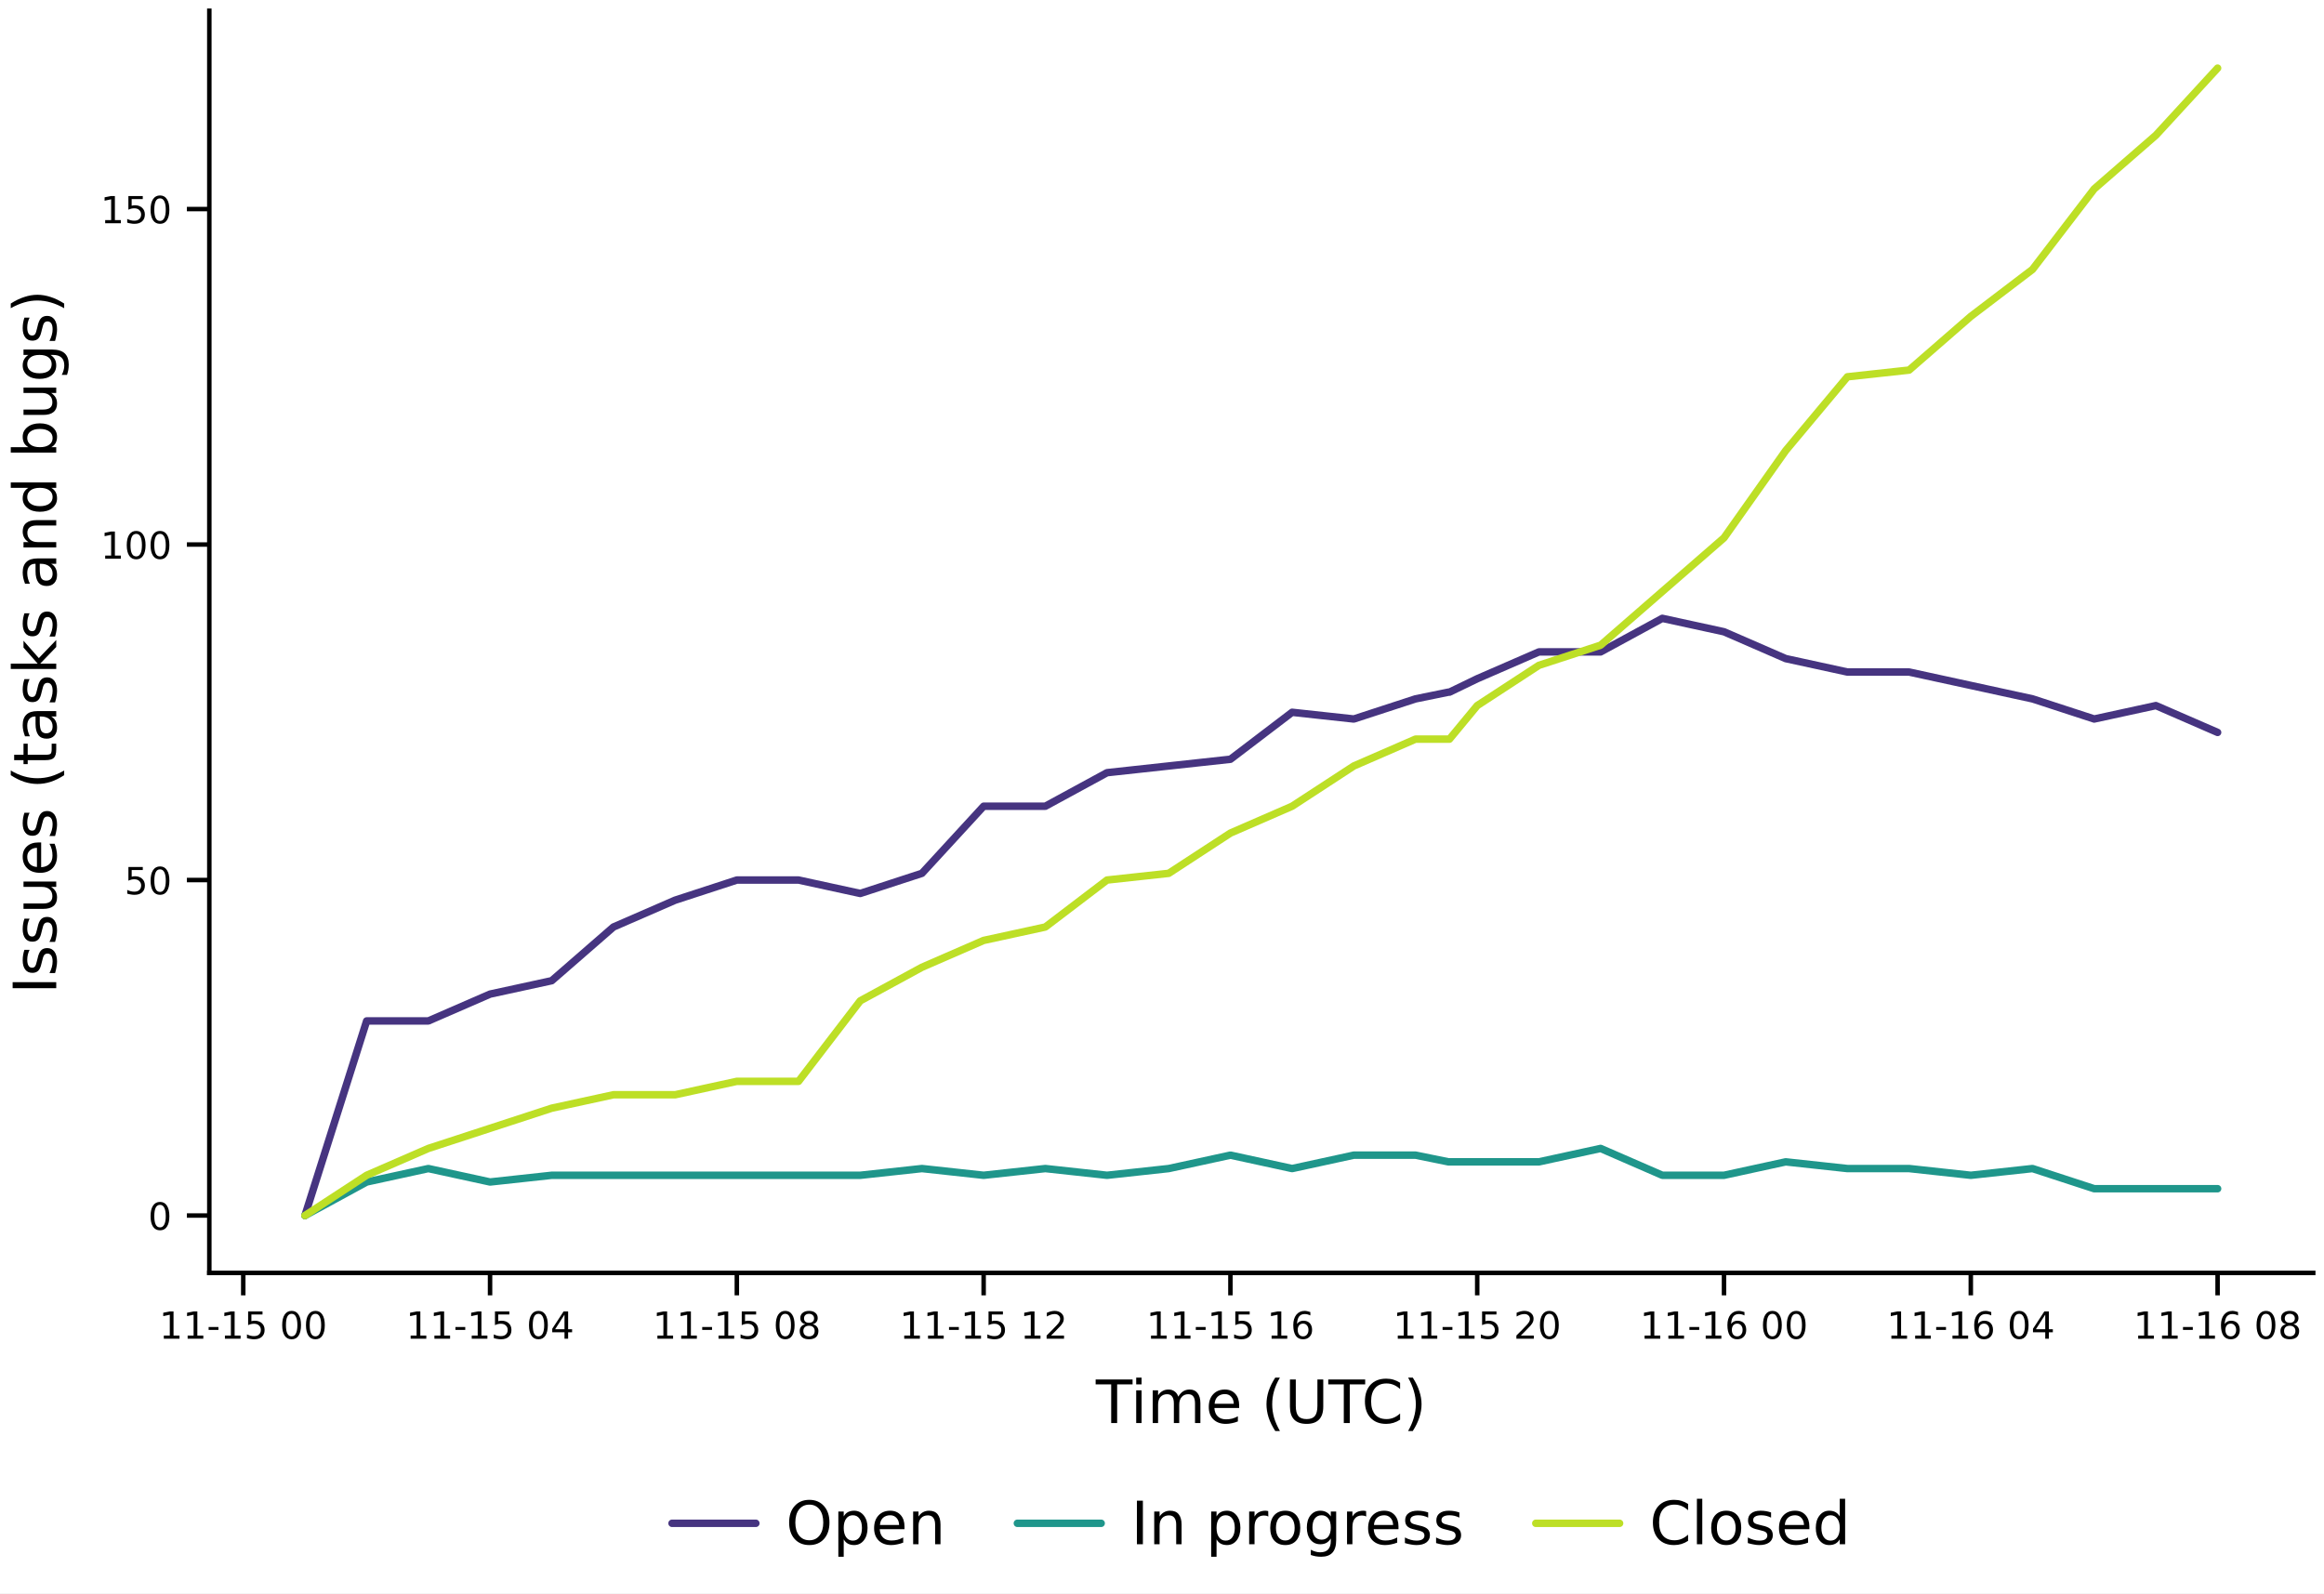
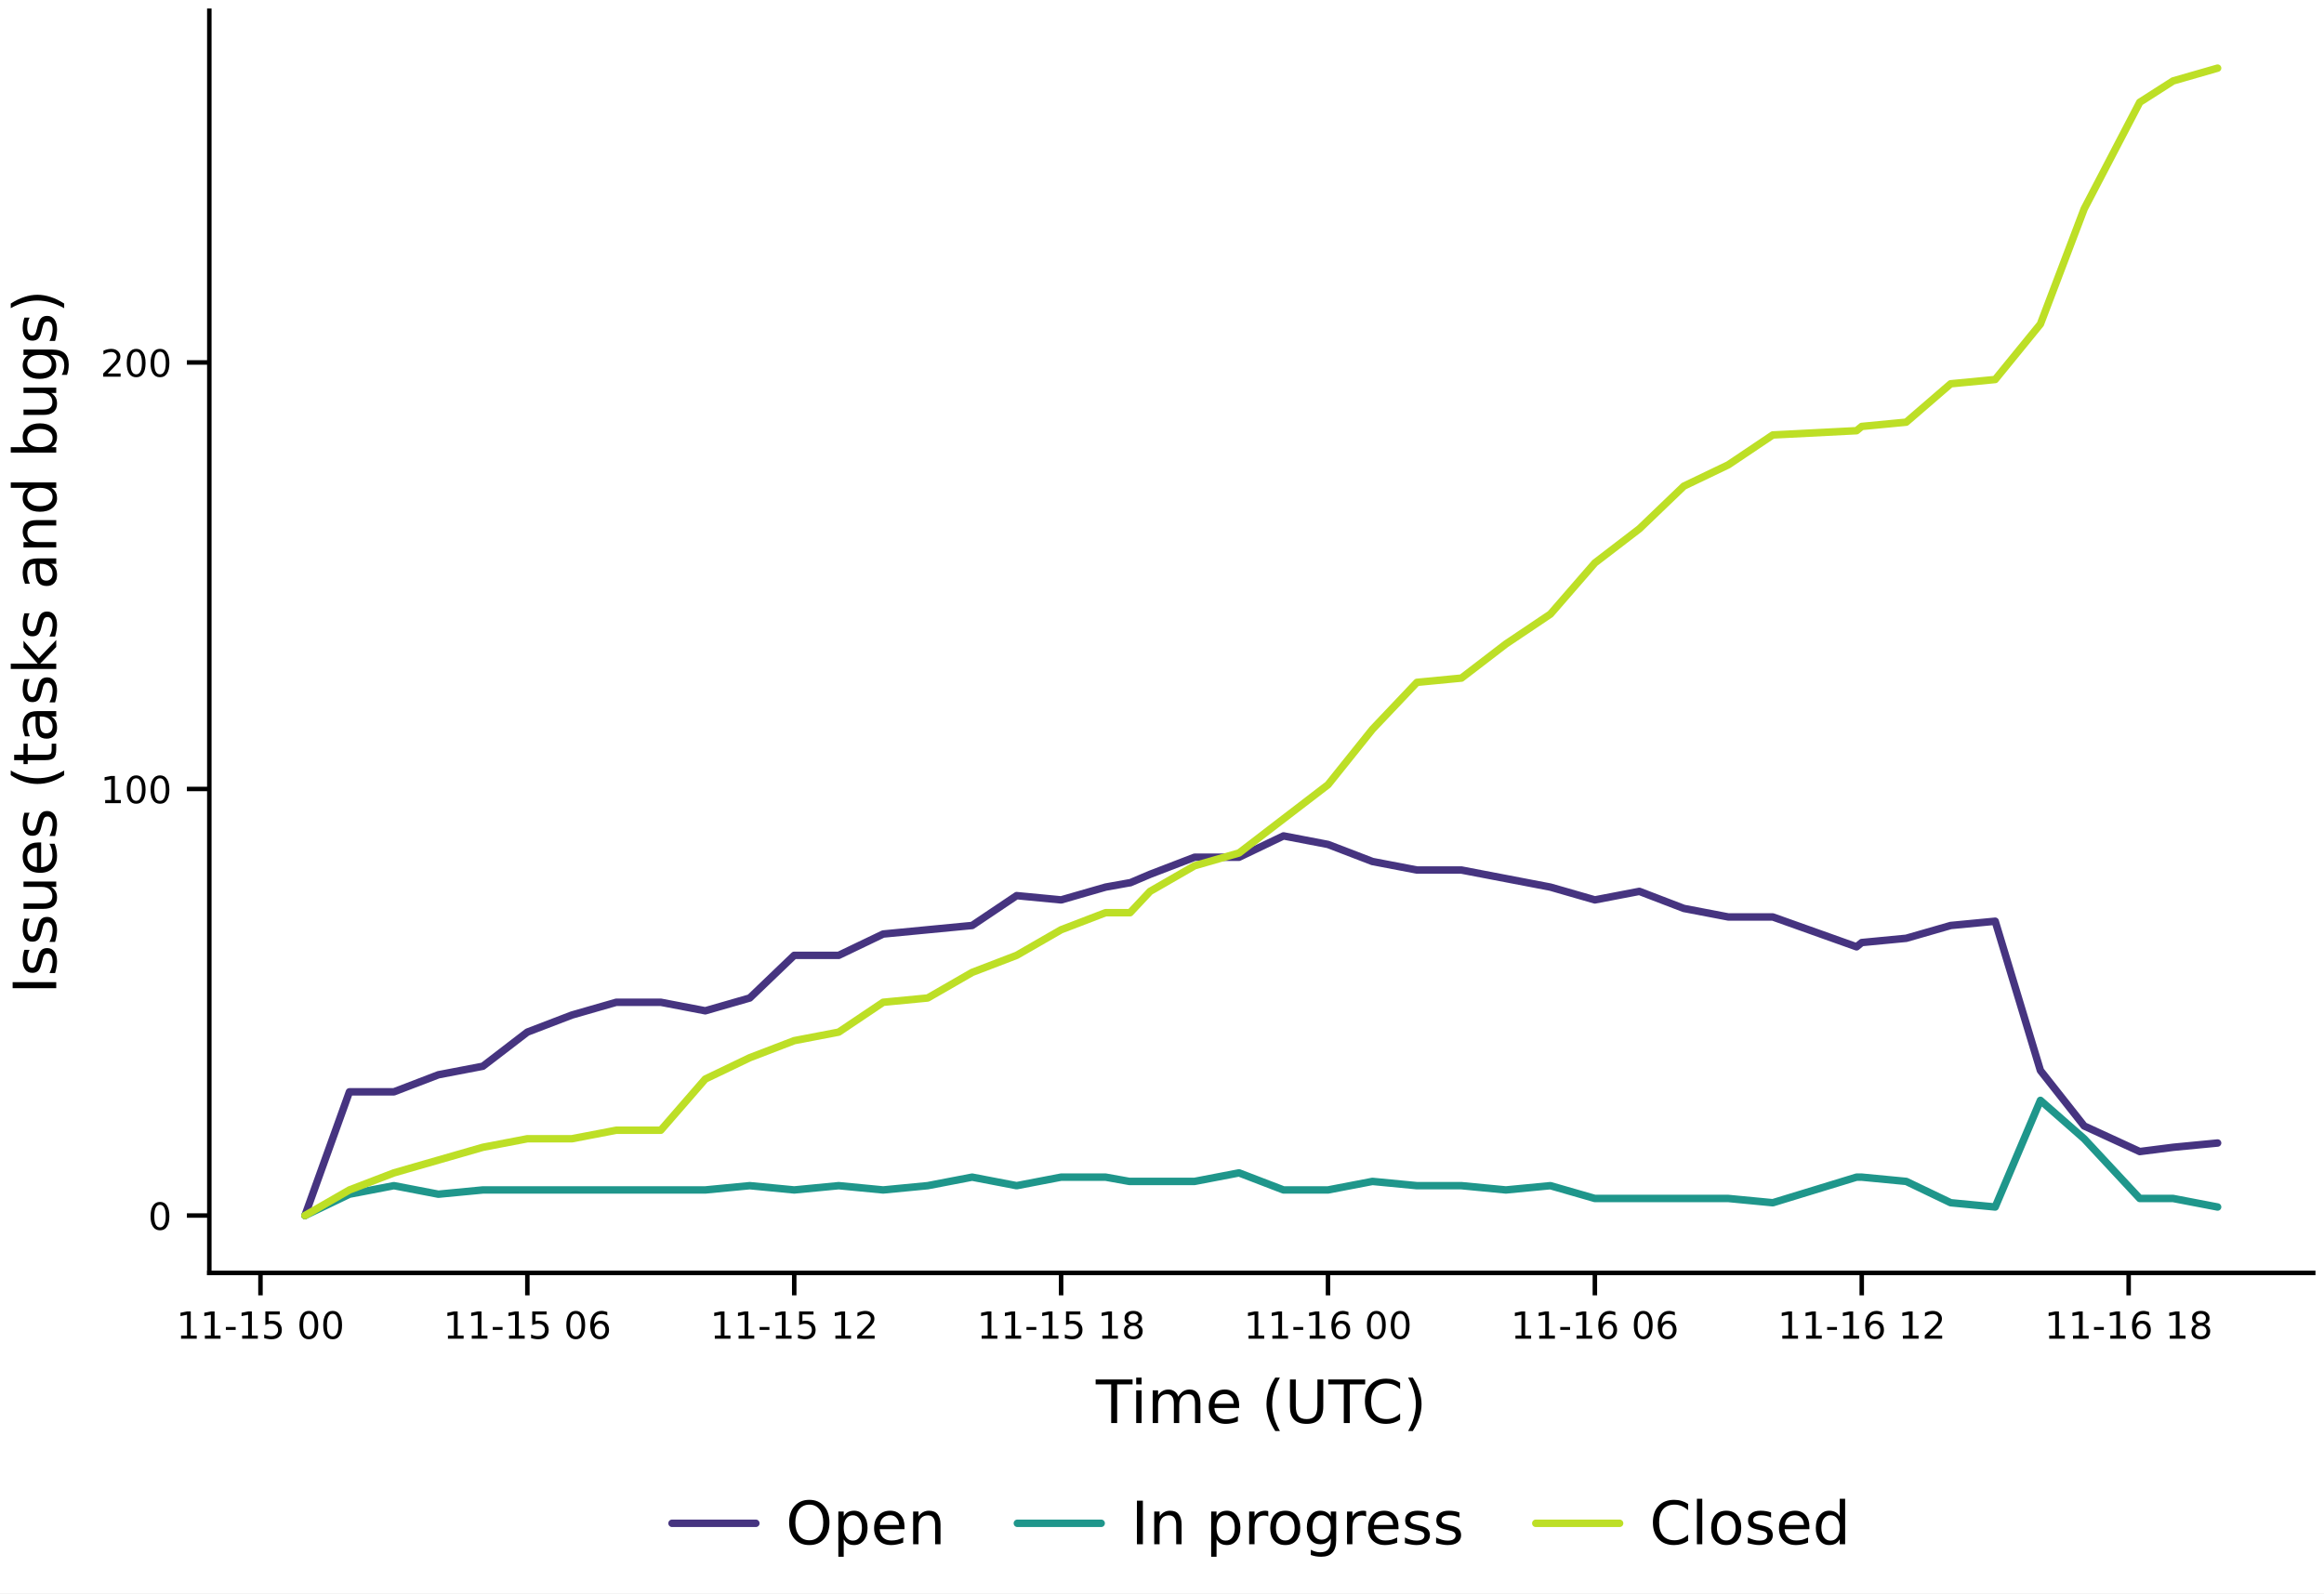
<svg xmlns="http://www.w3.org/2000/svg" xmlns:xlink="http://www.w3.org/1999/xlink" width="310.696pt" height="213.046pt" viewBox="0 0 310.696 213.046" version="1.1">
  <defs>
    <style type="text/css">*{stroke-linejoin: round; stroke-linecap: butt}</style>
  </defs>
  <g id="figure_1">
    <g id="patch_1">
      <path d="M -0 213.046  L 310.696 213.046  L 310.696 0  L -0 0  z " style="fill: #ffffff" />
    </g>
    <g id="axes_1">
      <g id="patch_2">
        <path d="M 27.984 170.203  L 309.256 170.203  L 309.256 1.44  L 27.984 1.44  z " style="fill: #ffffff" />
      </g>
      <g id="matplotlib.axis_1">
        <g id="xtick_1">
          <g id="line2d_1">
            <defs>
-               <path id="m3ebb3b6065" d="M 0 0  L 0 3  " style="stroke: #000000; stroke-width: 0.6" />
+               <path id="m7419dec6ee" d="M 0 0  L 0 3  " style="stroke: #000000; stroke-width: 0.6" />
            </defs>
            <g>
-               <use xlink:href="#m3ebb3b6065" x="32.521" y="170.203" style="stroke: #000000; stroke-width: 0.6" />
+               <use xlink:href="#m7419dec6ee" x="34.823" y="170.203" style="stroke: #000000; stroke-width: 0.6" />
            </g>
          </g>
          <g id="text_1">
-             <text style="font-size: 5px; font-family: 'DejaVu Sans', sans-serif; text-anchor: middle" x="32.521" y="179.002" transform="rotate(-0 32.52101 179.0017)">11-15 00</text>
+             <text style="font-size: 5px; font-family: 'DejaVu Sans', sans-serif; text-anchor: middle" x="34.823" y="179.002" transform="rotate(-0 34.8229 179.0017)">11-15 00</text>
          </g>
        </g>
        <g id="xtick_2">
          <g id="line2d_2">
            <g>
-               <use xlink:href="#m3ebb3b6065" x="65.515" y="170.203" style="stroke: #000000; stroke-width: 0.6" />
+               <use xlink:href="#m7419dec6ee" x="70.502" y="170.203" style="stroke: #000000; stroke-width: 0.6" />
            </g>
          </g>
          <g id="text_2">
-             <text style="font-size: 5px; font-family: 'DejaVu Sans', sans-serif; text-anchor: middle" x="65.515" y="179.002" transform="rotate(-0 65.51473 179.0017)">11-15 04</text>
+             <text style="font-size: 5px; font-family: 'DejaVu Sans', sans-serif; text-anchor: middle" x="70.502" y="179.002" transform="rotate(-0 70.50215 179.0017)">11-15 06</text>
          </g>
        </g>
        <g id="xtick_3">
          <g id="line2d_3">
            <g>
-               <use xlink:href="#m3ebb3b6065" x="98.508" y="170.203" style="stroke: #000000; stroke-width: 0.6" />
+               <use xlink:href="#m7419dec6ee" x="106.181" y="170.203" style="stroke: #000000; stroke-width: 0.6" />
            </g>
          </g>
          <g id="text_3">
-             <text style="font-size: 5px; font-family: 'DejaVu Sans', sans-serif; text-anchor: middle" x="98.508" y="179.002" transform="rotate(-0 98.50845 179.0017)">11-15 08</text>
+             <text style="font-size: 5px; font-family: 'DejaVu Sans', sans-serif; text-anchor: middle" x="106.181" y="179.002" transform="rotate(-0 106.1814 179.0017)">11-15 12</text>
          </g>
        </g>
        <g id="xtick_4">
          <g id="line2d_4">
            <g>
-               <use xlink:href="#m3ebb3b6065" x="131.502" y="170.203" style="stroke: #000000; stroke-width: 0.6" />
+               <use xlink:href="#m7419dec6ee" x="141.861" y="170.203" style="stroke: #000000; stroke-width: 0.6" />
            </g>
          </g>
          <g id="text_4">
-             <text style="font-size: 5px; font-family: 'DejaVu Sans', sans-serif; text-anchor: middle" x="131.502" y="179.002" transform="rotate(-0 131.5022 179.0017)">11-15 12</text>
+             <text style="font-size: 5px; font-family: 'DejaVu Sans', sans-serif; text-anchor: middle" x="141.861" y="179.002" transform="rotate(-0 141.8607 179.0017)">11-15 18</text>
          </g>
        </g>
        <g id="xtick_5">
          <g id="line2d_5">
            <g>
-               <use xlink:href="#m3ebb3b6065" x="164.496" y="170.203" style="stroke: #000000; stroke-width: 0.6" />
+               <use xlink:href="#m7419dec6ee" x="177.54" y="170.203" style="stroke: #000000; stroke-width: 0.6" />
            </g>
          </g>
          <g id="text_5">
-             <text style="font-size: 5px; font-family: 'DejaVu Sans', sans-serif; text-anchor: middle" x="164.496" y="179.002" transform="rotate(-0 164.4959 179.0017)">11-15 16</text>
+             <text style="font-size: 5px; font-family: 'DejaVu Sans', sans-serif; text-anchor: middle" x="177.54" y="179.002" transform="rotate(-0 177.5399 179.0017)">11-16 00</text>
          </g>
        </g>
        <g id="xtick_6">
          <g id="line2d_6">
            <g>
-               <use xlink:href="#m3ebb3b6065" x="197.49" y="170.203" style="stroke: #000000; stroke-width: 0.6" />
+               <use xlink:href="#m7419dec6ee" x="213.219" y="170.203" style="stroke: #000000; stroke-width: 0.6" />
            </g>
          </g>
          <g id="text_6">
-             <text style="font-size: 5px; font-family: 'DejaVu Sans', sans-serif; text-anchor: middle" x="197.49" y="179.002" transform="rotate(-0 197.4896 179.0017)">11-15 20</text>
+             <text style="font-size: 5px; font-family: 'DejaVu Sans', sans-serif; text-anchor: middle" x="213.219" y="179.002" transform="rotate(-0 213.2192 179.0017)">11-16 06</text>
          </g>
        </g>
        <g id="xtick_7">
          <g id="line2d_7">
            <g>
-               <use xlink:href="#m3ebb3b6065" x="230.483" y="170.203" style="stroke: #000000; stroke-width: 0.6" />
+               <use xlink:href="#m7419dec6ee" x="248.898" y="170.203" style="stroke: #000000; stroke-width: 0.6" />
            </g>
          </g>
          <g id="text_7">
-             <text style="font-size: 5px; font-family: 'DejaVu Sans', sans-serif; text-anchor: middle" x="230.483" y="179.002" transform="rotate(-0 230.4833 179.0017)">11-16 00</text>
+             <text style="font-size: 5px; font-family: 'DejaVu Sans', sans-serif; text-anchor: middle" x="248.898" y="179.002" transform="rotate(-0 248.8984 179.0017)">11-16 12</text>
          </g>
        </g>
        <g id="xtick_8">
          <g id="line2d_8">
            <g>
-               <use xlink:href="#m3ebb3b6065" x="263.477" y="170.203" style="stroke: #000000; stroke-width: 0.6" />
+               <use xlink:href="#m7419dec6ee" x="284.578" y="170.203" style="stroke: #000000; stroke-width: 0.6" />
            </g>
          </g>
          <g id="text_8">
-             <text style="font-size: 5px; font-family: 'DejaVu Sans', sans-serif; text-anchor: middle" x="263.477" y="179.002" transform="rotate(-0 263.477 179.0017)">11-16 04</text>
+             <text style="font-size: 5px; font-family: 'DejaVu Sans', sans-serif; text-anchor: middle" x="284.578" y="179.002" transform="rotate(-0 284.5777 179.0017)">11-16 18</text>
          </g>
        </g>
-         <g id="xtick_9">
-           <g id="line2d_9">
-             <g>
-               <use xlink:href="#m3ebb3b6065" x="296.471" y="170.203" style="stroke: #000000; stroke-width: 0.6" />
-             </g>
-           </g>
-           <g id="text_9">
-             <text style="font-size: 5px; font-family: 'DejaVu Sans', sans-serif; text-anchor: middle" x="296.471" y="179.002" transform="rotate(-0 296.4708 179.0017)">11-16 08</text>
-           </g>
-         </g>
-         <g id="text_10">
+         <g id="text_9">
          <text style="font-size: 8px; font-family: 'DejaVu Sans', sans-serif; text-anchor: middle" x="168.62" y="190.282" transform="rotate(-0 168.6201 190.2816)">Time (UTC)</text>
        </g>
      </g>
      <g id="matplotlib.axis_2">
        <g id="ytick_1">
-           <g id="line2d_10">
+           <g id="line2d_9">
            <defs>
-               <path id="m8c95810c39" d="M 0 0  L -3 0  " style="stroke: #000000; stroke-width: 0.6" />
+               <path id="m2475d0362e" d="M 0 0  L -3 0  " style="stroke: #000000; stroke-width: 0.6" />
            </defs>
            <g>
-               <use xlink:href="#m8c95810c39" x="27.984" y="162.532" style="stroke: #000000; stroke-width: 0.6" />
+               <use xlink:href="#m2475d0362e" x="27.984" y="162.532" style="stroke: #000000; stroke-width: 0.6" />
            </g>
          </g>
-           <g id="text_11">
+           <g id="text_10">
            <text style="font-size: 5px; font-family: 'DejaVu Sans', sans-serif; text-anchor: end" x="22.984" y="164.431" transform="rotate(-0 22.98438 164.4312)">0</text>
          </g>
        </g>
        <g id="ytick_2">
+           <g id="line2d_10">
+             <g>
+               <use xlink:href="#m2475d0362e" x="27.984" y="105.498" style="stroke: #000000; stroke-width: 0.6" />
+             </g>
+           </g>
+           <g id="text_11">
+             <text style="font-size: 5px; font-family: 'DejaVu Sans', sans-serif; text-anchor: end" x="22.984" y="107.397" transform="rotate(-0 22.98438 107.3975)">100</text>
+           </g>
+         </g>
+         <g id="ytick_3">
          <g id="line2d_11">
            <g>
-               <use xlink:href="#m8c95810c39" x="27.984" y="117.672" style="stroke: #000000; stroke-width: 0.6" />
+               <use xlink:href="#m2475d0362e" x="27.984" y="48.464" style="stroke: #000000; stroke-width: 0.6" />
            </g>
          </g>
          <g id="text_12">
-             <text style="font-size: 5px; font-family: 'DejaVu Sans', sans-serif; text-anchor: end" x="22.984" y="119.571" transform="rotate(-0 22.98438 119.5714)">50</text>
+             <text style="font-size: 5px; font-family: 'DejaVu Sans', sans-serif; text-anchor: end" x="22.984" y="50.364" transform="rotate(-0 22.98438 50.36374)">200</text>
          </g>
        </g>
-         <g id="ytick_3">
-           <g id="line2d_12">
-             <g>
-               <use xlink:href="#m8c95810c39" x="27.984" y="72.812" style="stroke: #000000; stroke-width: 0.6" />
-             </g>
-           </g>
-           <g id="text_13">
-             <text style="font-size: 5px; font-family: 'DejaVu Sans', sans-serif; text-anchor: end" x="22.984" y="74.711" transform="rotate(-0 22.98438 74.71148)">100</text>
-           </g>
-         </g>
-         <g id="ytick_4">
-           <g id="line2d_13">
-             <g>
-               <use xlink:href="#m8c95810c39" x="27.984" y="27.952" style="stroke: #000000; stroke-width: 0.6" />
-             </g>
-           </g>
-           <g id="text_14">
-             <text style="font-size: 5px; font-family: 'DejaVu Sans', sans-serif; text-anchor: end" x="22.984" y="29.852" transform="rotate(-0 22.98438 29.8516)">150</text>
-           </g>
-         </g>
-         <g id="text_15">
+         <g id="text_13">
          <text style="font-size: 8px; font-family: 'DejaVu Sans', sans-serif; text-anchor: middle" x="7.519" y="85.821" transform="rotate(-90 7.51875 85.82143)">Issues (tasks and bugs)</text>
        </g>
      </g>
+       <g id="line2d_12">
+         <path d="M 40.769 162.532  L 46.716 145.992  L 52.663 145.992  L 58.609 143.711  L 64.556 142.57  L 70.502 138.007  L 76.449 135.726  L 82.395 134.015  L 88.342 134.015  L 94.288 135.156  L 100.235 133.445  L 106.181 127.741  L 112.128 127.741  L 118.074 124.89  L 124.021 124.319  L 129.968 123.749  L 135.914 119.757  L 141.861 120.327  L 147.807 118.616  L 150.979 118.046  L 151.078 118.046  L 153.754 116.905  L 159.7 114.623  L 165.647 114.623  L 171.593 111.772  L 177.54 112.912  L 183.486 115.194  L 189.433 116.334  L 195.38 116.334  L 201.326 117.475  L 207.273 118.616  L 213.219 120.327  L 219.166 119.186  L 225.112 121.468  L 231.059 122.608  L 237.005 122.608  L 248.205 126.601  L 248.898 126.03  L 254.845 125.46  L 260.792 123.749  L 266.738 123.179  L 272.784 143.14  L 278.631 150.555  L 286.064 153.977  L 290.524 153.406  L 296.471 152.836  " clip-path="url(#pe06ed21122)" style="fill: none; stroke: #463480; stroke-linecap: round" />
+       </g>
+       <g id="line2d_13">
+         <path d="M 40.769 162.532  L 46.716 159.68  L 52.663 158.539  L 58.609 159.68  L 64.556 159.11  L 70.502 159.11  L 76.449 159.11  L 82.395 159.11  L 88.342 159.11  L 94.288 159.11  L 100.235 158.539  L 106.181 159.11  L 112.128 158.539  L 118.074 159.11  L 124.021 158.539  L 129.968 157.399  L 135.914 158.539  L 141.861 157.399  L 147.807 157.399  L 150.979 157.969  L 151.078 157.969  L 153.754 157.969  L 159.7 157.969  L 165.647 156.828  L 171.593 159.11  L 177.54 159.11  L 183.486 157.969  L 189.433 158.539  L 195.38 158.539  L 201.326 159.11  L 207.273 158.539  L 213.219 160.25  L 219.166 160.25  L 225.112 160.25  L 231.059 160.25  L 237.005 160.821  L 248.205 157.399  L 248.898 157.399  L 254.845 157.969  L 260.792 160.821  L 266.738 161.391  L 272.784 147.133  L 278.631 152.266  L 286.064 160.25  L 290.524 160.25  L 296.471 161.391  " clip-path="url(#pe06ed21122)" style="fill: none; stroke: #1f968b; stroke-linecap: round" />
+       </g>
      <g id="line2d_14">
-         <path d="M 40.769 162.532  L 49.018 136.513  L 57.266 136.513  L 65.515 132.924  L 73.763 131.13  L 82.012 123.952  L 90.26 120.364  L 98.508 117.672  L 106.757 117.672  L 115.005 119.466  L 123.254 116.775  L 131.502 107.803  L 139.751 107.803  L 147.999 103.317  L 156.247 102.42  L 164.496 101.522  L 172.744 95.242  L 180.993 96.139  L 189.241 93.448  L 193.64 92.55  L 193.778 92.55  L 197.49 90.756  L 205.738 87.167  L 213.986 87.167  L 222.235 82.681  L 230.483 84.476  L 238.732 88.064  L 246.98 89.859  L 255.229 89.859  L 263.477 91.653  L 271.725 93.448  L 279.974 96.139  L 288.222 94.345  L 296.471 97.934  " clip-path="url(#p99cb910d13)" style="fill: none; stroke: #463480; stroke-linecap: round" />
-       </g>
-       <g id="line2d_15">
-         <path d="M 40.769 162.532  L 49.018 158.046  L 57.266 156.251  L 65.515 158.046  L 73.763 157.149  L 82.012 157.149  L 90.26 157.149  L 98.508 157.149  L 106.757 157.149  L 115.005 157.149  L 123.254 156.251  L 131.502 157.149  L 139.751 156.251  L 147.999 157.149  L 156.247 156.251  L 164.496 154.457  L 172.744 156.251  L 180.993 154.457  L 189.241 154.457  L 193.64 155.354  L 193.778 155.354  L 197.49 155.354  L 205.738 155.354  L 213.986 153.56  L 222.235 157.149  L 230.483 157.149  L 238.732 155.354  L 246.98 156.251  L 255.229 156.251  L 263.477 157.149  L 271.725 156.251  L 279.974 158.943  L 288.222 158.943  L 296.471 158.943  " clip-path="url(#p99cb910d13)" style="fill: none; stroke: #1f968b; stroke-linecap: round" />
-       </g>
-       <g id="line2d_16">
-         <path d="M 40.769 162.532  L 49.018 157.149  L 57.266 153.56  L 65.515 150.868  L 73.763 148.177  L 82.012 146.382  L 90.26 146.382  L 98.508 144.588  L 106.757 144.588  L 115.005 133.822  L 123.254 129.336  L 131.502 125.747  L 139.751 123.952  L 147.999 117.672  L 156.247 116.775  L 164.496 111.392  L 172.744 107.803  L 180.993 102.42  L 189.241 98.831  L 193.64 98.831  L 193.778 98.831  L 197.49 94.345  L 205.738 88.962  L 213.986 86.27  L 222.235 79.092  L 230.483 71.915  L 238.732 60.251  L 246.98 50.382  L 255.229 49.485  L 263.477 42.307  L 271.725 36.027  L 279.974 25.261  L 288.222 18.083  L 296.471 9.111  " clip-path="url(#p99cb910d13)" style="fill: none; stroke: #bddf26; stroke-linecap: round" />
+         <path d="M 40.769 162.532  L 46.716 159.11  L 52.663 156.828  L 58.609 155.117  L 64.556 153.406  L 70.502 152.266  L 76.449 152.266  L 82.395 151.125  L 88.342 151.125  L 94.288 144.281  L 100.235 141.429  L 106.181 139.148  L 112.128 138.007  L 118.074 134.015  L 124.021 133.445  L 129.968 130.023  L 135.914 127.741  L 141.861 124.319  L 147.807 122.038  L 150.979 122.038  L 151.078 122.038  L 153.754 119.186  L 159.7 115.764  L 165.647 114.053  L 171.593 109.49  L 177.54 104.928  L 183.486 97.513  L 189.433 91.24  L 195.38 90.669  L 201.326 86.107  L 207.273 82.114  L 213.219 75.27  L 219.166 70.707  L 225.112 65.004  L 231.059 62.152  L 237.005 58.16  L 248.205 57.59  L 248.898 57.019  L 254.845 56.449  L 260.792 51.316  L 266.738 50.746  L 272.784 43.331  L 278.631 27.932  L 286.064 13.674  L 290.524 10.822  L 296.471 9.111  " clip-path="url(#pe06ed21122)" style="fill: none; stroke: #bddf26; stroke-linecap: round" />
      </g>
      <g id="patch_3">
        <path d="M 27.984 170.203  L 27.984 1.44  " style="fill: none; stroke: #000000; stroke-width: 0.6; stroke-linejoin: miter; stroke-linecap: square" />
      </g>
      <g id="patch_4">
        <path d="M 27.984 170.203  L 309.256 170.203  " style="fill: none; stroke: #000000; stroke-width: 0.6; stroke-linejoin: miter; stroke-linecap: square" />
      </g>
      <g id="legend_1">
-         <g id="line2d_17">
+         <g id="line2d_15">
          <path d="M 89.846 203.684  L 95.446 203.684  L 101.046 203.684  " style="fill: none; stroke: #463480; stroke-linecap: round" />
        </g>
-         <g id="text_16">
+         <g id="text_14">
          <text style="font-size: 8px; font-family: 'DejaVu Sans', sans-serif; text-anchor: start" x="105.046" y="206.484" transform="rotate(-0 105.0457 206.4837)">Open</text>
        </g>
-         <g id="line2d_18">
+         <g id="line2d_16">
          <path d="M 136.014 203.684  L 141.614 203.684  L 147.214 203.684  " style="fill: none; stroke: #1f968b; stroke-linecap: round" />
        </g>
-         <g id="text_17">
+         <g id="text_15">
          <text style="font-size: 8px; font-family: 'DejaVu Sans', sans-serif; text-anchor: start" x="151.214" y="206.484" transform="rotate(-0 151.2145 206.4837)">In progress</text>
        </g>
-         <g id="line2d_19">
+         <g id="line2d_17">
          <path d="M 205.322 203.684  L 210.922 203.684  L 216.522 203.684  " style="fill: none; stroke: #bddf26; stroke-linecap: round" />
        </g>
-         <g id="text_18">
+         <g id="text_16">
          <text style="font-size: 8px; font-family: 'DejaVu Sans', sans-serif; text-anchor: start" x="220.522" y="206.484" transform="rotate(-0 220.522 206.4837)">Closed</text>
        </g>
      </g>
    </g>
  </g>
  <defs>
-     <clipPath id="p99cb910d13">
+     <clipPath id="pe06ed21122">
      <rect x="27.984" y="1.44" width="281.271" height="168.763" />
    </clipPath>
  </defs>
</svg>
